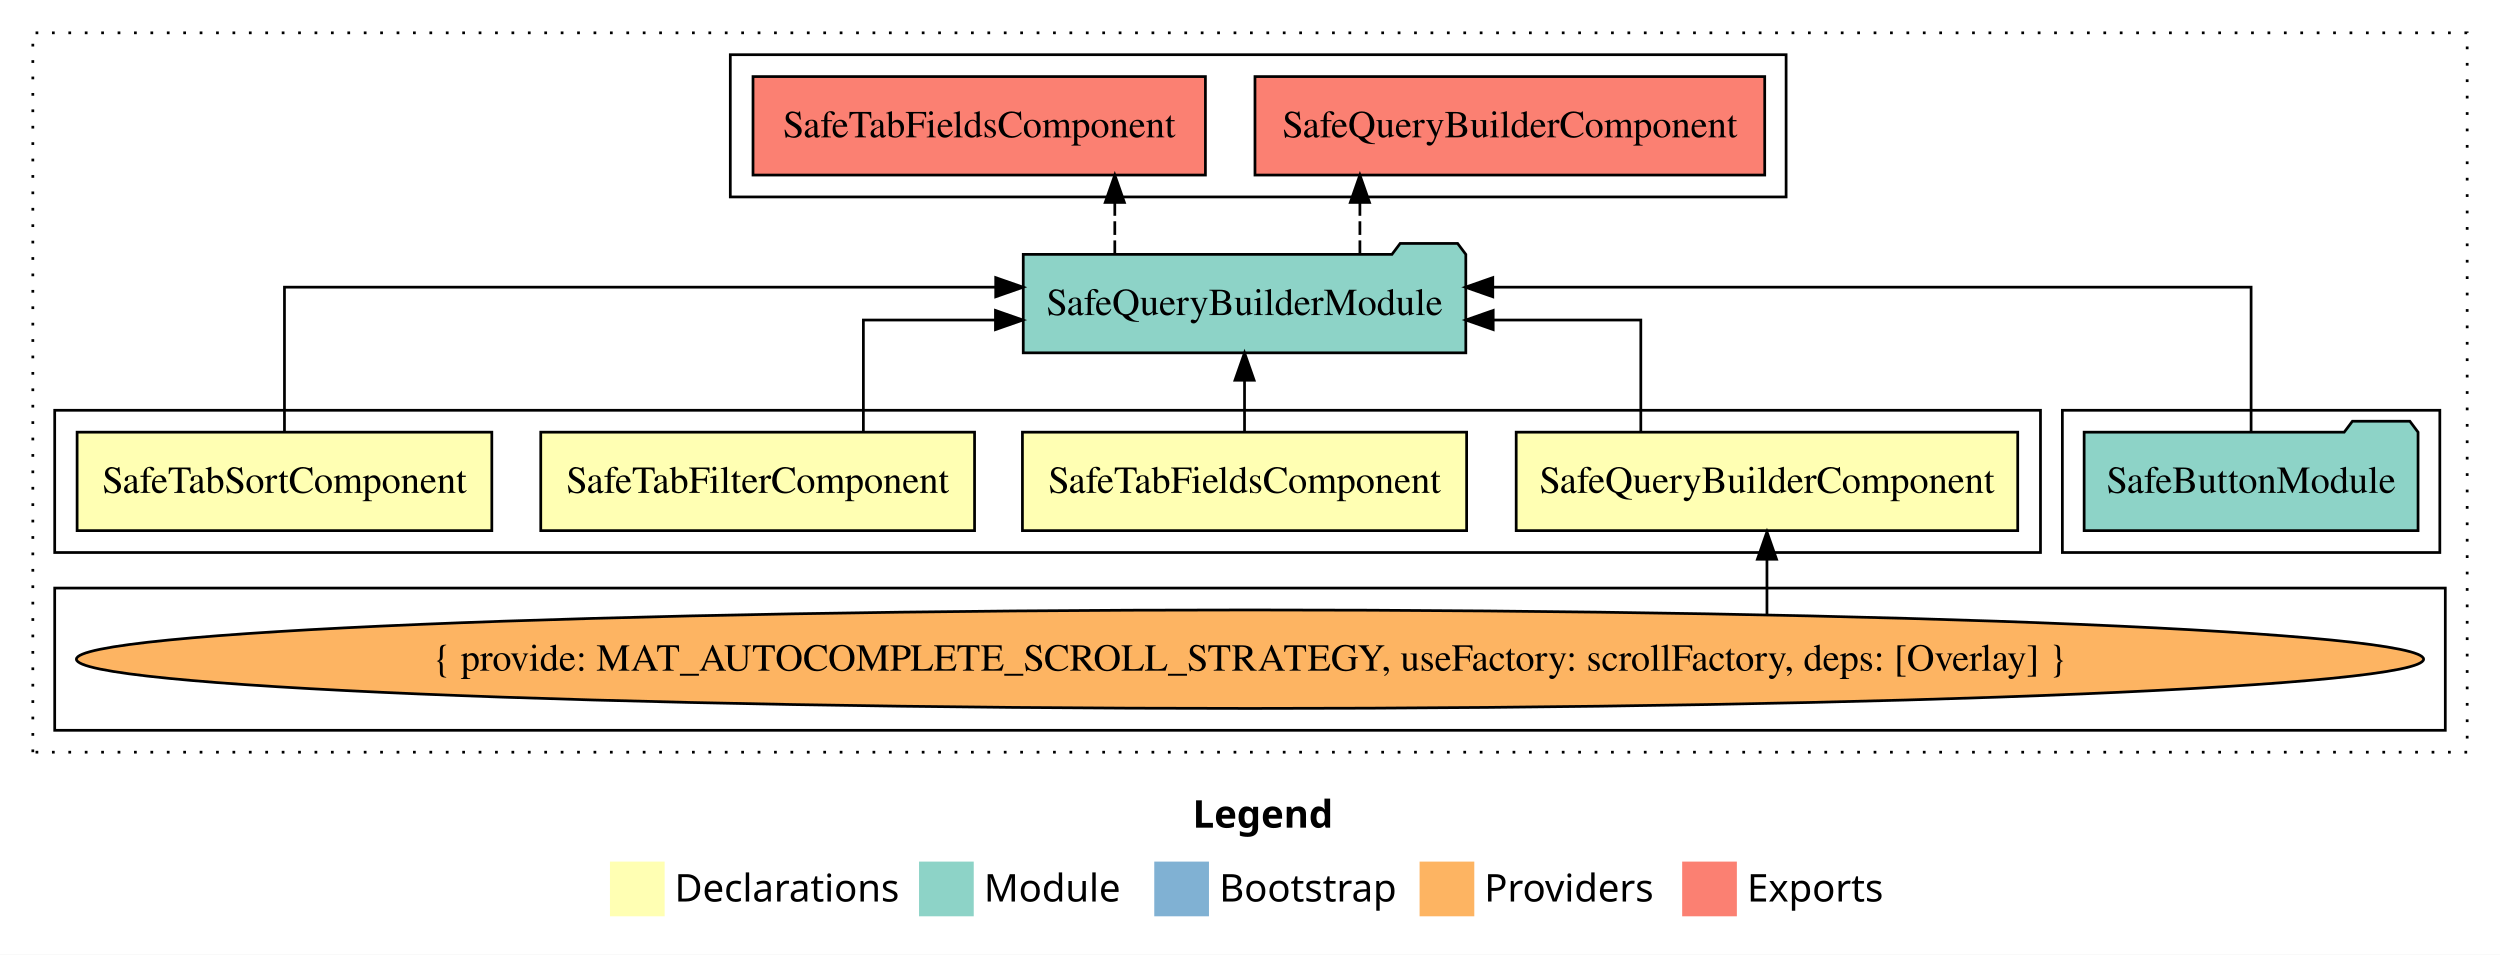
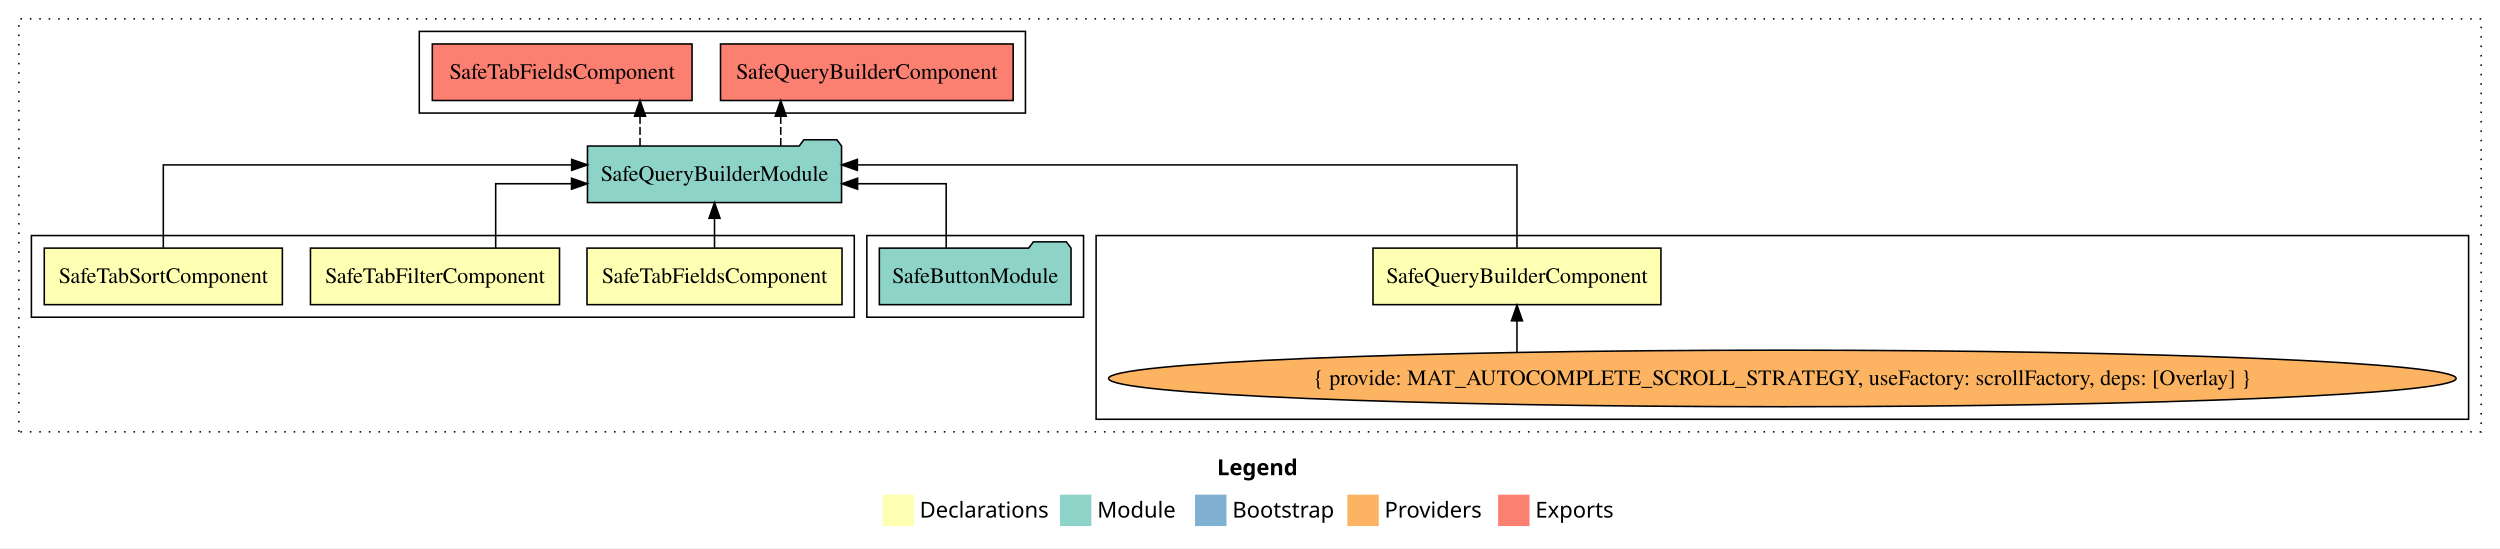
- <svg xmlns="http://www.w3.org/2000/svg" width="914pt" height="349pt" viewBox="0.00 0.00 914.00 349.00">
+ <svg xmlns="http://www.w3.org/2000/svg" width="1592pt" height="349pt" viewBox="0.00 0.00 1592.00 349.00">
  <g id="graph0" class="graph" transform="scale(1 1) rotate(0) translate(4 345)">
-     <polygon fill="white" stroke="transparent" points="-4,4 -4,-345 910,-345 910,4 -4,4" />
-     <text text-anchor="start" x="432.01" y="-42.4" font-family="sans-serif" font-weight="bold" font-size="14.00">Legend</text>
-     <polygon fill="#ffffb3" stroke="transparent" points="219,-10 219,-30 239,-30 239,-10 219,-10" />
-     <text text-anchor="start" x="242.63" y="-15.4" font-family="sans-serif" font-size="14.00">  Declarations</text>
-     <polygon fill="#8dd3c7" stroke="transparent" points="332,-10 332,-30 352,-30 352,-10 332,-10" />
-     <text text-anchor="start" x="355.73" y="-15.4" font-family="sans-serif" font-size="14.00">  Module</text>
-     <polygon fill="#80b1d3" stroke="transparent" points="418,-10 418,-30 438,-30 438,-10 418,-10" />
-     <text text-anchor="start" x="441.78" y="-15.4" font-family="sans-serif" font-size="14.00">  Bootstrap</text>
-     <polygon fill="#fdb462" stroke="transparent" points="515,-10 515,-30 535,-30 535,-10 515,-10" />
-     <text text-anchor="start" x="538.67" y="-15.4" font-family="sans-serif" font-size="14.00">  Providers</text>
-     <polygon fill="#fb8072" stroke="transparent" points="611,-10 611,-30 631,-30 631,-10 611,-10" />
-     <text text-anchor="start" x="634.73" y="-15.4" font-family="sans-serif" font-size="14.00">  Exports</text>
+     <polygon fill="white" stroke="transparent" points="-4,4 -4,-345 1588,-345 1588,4 -4,4" />
+     <text text-anchor="start" x="771.01" y="-42.4" font-family="sans-serif" font-weight="bold" font-size="14.00">Legend</text>
+     <polygon fill="#ffffb3" stroke="transparent" points="558,-10 558,-30 578,-30 578,-10 558,-10" />
+     <text text-anchor="start" x="581.63" y="-15.4" font-family="sans-serif" font-size="14.00">  Declarations</text>
+     <polygon fill="#8dd3c7" stroke="transparent" points="671,-10 671,-30 691,-30 691,-10 671,-10" />
+     <text text-anchor="start" x="694.73" y="-15.4" font-family="sans-serif" font-size="14.00">  Module</text>
+     <polygon fill="#80b1d3" stroke="transparent" points="757,-10 757,-30 777,-30 777,-10 757,-10" />
+     <text text-anchor="start" x="780.78" y="-15.4" font-family="sans-serif" font-size="14.00">  Bootstrap</text>
+     <polygon fill="#fdb462" stroke="transparent" points="854,-10 854,-30 874,-30 874,-10 854,-10" />
+     <text text-anchor="start" x="877.67" y="-15.4" font-family="sans-serif" font-size="14.00">  Providers</text>
+     <polygon fill="#fb8072" stroke="transparent" points="950,-10 950,-30 970,-30 970,-10 950,-10" />
+     <text text-anchor="start" x="973.73" y="-15.4" font-family="sans-serif" font-size="14.00">  Exports</text>
    <g id="clust1" class="cluster">
-       <polygon fill="none" stroke="black" stroke-dasharray="1,5" points="8,-70 8,-333 898,-333 898,-70 8,-70" />
+       <polygon fill="none" stroke="black" stroke-dasharray="1,5" points="8,-70 8,-333 1576,-333 1576,-70 8,-70" />
+     </g>
+     <g id="clust3" class="cluster">
+       <polygon fill="none" stroke="black" points="694,-78 694,-195 1568,-195 1568,-78 694,-78" />
+     </g>
+     <g id="clust7" class="cluster">
+       <polygon fill="none" stroke="black" points="548,-143 548,-195 686,-195 686,-143 548,-143" />
    </g>
    <g id="clust2" class="cluster">
-       <polygon fill="none" stroke="black" points="16,-143 16,-195 742,-195 742,-143 16,-143" />
-     </g>
-     <g id="clust7" class="cluster">
-       <polygon fill="none" stroke="black" points="750,-143 750,-195 888,-195 888,-143 750,-143" />
+       <polygon fill="none" stroke="black" points="16,-143 16,-195 540,-195 540,-143 16,-143" />
    </g>
    <g id="clust8" class="cluster">
      <polygon fill="none" stroke="black" points="263,-273 263,-325 649,-325 649,-273 263,-273" />
    </g>
-     <g id="clust3" class="cluster">
-       <polygon fill="none" stroke="black" points="16,-78 16,-130 890,-130 890,-78 16,-78" />
-     </g>
    <g id="node1" class="node">
-       <polygon fill="#ffffb3" stroke="black" points="733.68,-187 550.32,-187 550.32,-151 733.68,-151 733.68,-187" />
-       <text text-anchor="middle" x="642" y="-164.8" font-family="Times,serif" font-size="14.00">SafeQueryBuilderComponent</text>
+       <polygon fill="#ffffb3" stroke="black" points="1053.68,-187 870.32,-187 870.32,-151 1053.68,-151 1053.68,-187" />
+       <text text-anchor="middle" x="962" y="-164.8" font-family="Times,serif" font-size="14.00">SafeQueryBuilderComponent</text>
    </g>
    <g id="node5" class="node">
      <polygon fill="#8dd3c7" stroke="black" points="531.9,-252 528.9,-256 507.9,-256 504.9,-252 370.1,-252 370.1,-216 531.9,-216 531.9,-252" />
      <text text-anchor="middle" x="451" y="-229.8" font-family="Times,serif" font-size="14.00">SafeQueryBuilderModule</text>
    </g>
    <g id="edge1" class="edge">
-       <path fill="none" stroke="black" d="M595.88,-187.02C595.88,-204.37 595.88,-228 595.88,-228 595.88,-228 541.91,-228 541.91,-228" />
-       <polygon fill="black" stroke="black" points="541.91,-224.5 531.91,-228 541.91,-231.5 541.91,-224.5" />
+       <path fill="none" stroke="black" d="M962,-187.28C962,-208.32 962,-240 962,-240 962,-240 541.97,-240 541.97,-240" />
+       <polygon fill="black" stroke="black" points="541.97,-236.5 531.97,-240 541.97,-243.5 541.97,-236.5" />
    </g>
    <g id="node2" class="node">
      <polygon fill="#ffffb3" stroke="black" points="532.2,-187 369.8,-187 369.8,-151 532.2,-151 532.2,-187" />
      <text text-anchor="middle" x="451" y="-164.8" font-family="Times,serif" font-size="14.00">SafeTabFieldsComponent</text>
    </g>
    <g id="edge3" class="edge">
      <path fill="none" stroke="black" d="M451,-187.11C451,-187.11 451,-205.99 451,-205.99" />
      <polygon fill="black" stroke="black" points="447.5,-205.99 451,-215.99 454.5,-205.99 447.5,-205.99" />
    </g>
    <g id="node3" class="node">
      <polygon fill="#ffffb3" stroke="black" points="352.3,-187 193.7,-187 193.7,-151 352.3,-151 352.3,-187" />
      <text text-anchor="middle" x="273" y="-164.8" font-family="Times,serif" font-size="14.00">SafeTabFilterComponent</text>
    </g>
    <g id="edge4" class="edge">
      <path fill="none" stroke="black" d="M311.65,-187.02C311.65,-204.37 311.65,-228 311.65,-228 311.65,-228 359.94,-228 359.94,-228" />
      <polygon fill="black" stroke="black" points="359.94,-231.5 369.94,-228 359.94,-224.5 359.94,-231.5" />
    </g>
    <g id="node4" class="node">
      <polygon fill="#ffffb3" stroke="black" points="175.81,-187 24.19,-187 24.19,-151 175.81,-151 175.81,-187" />
      <text text-anchor="middle" x="100" y="-164.8" font-family="Times,serif" font-size="14.00">SafeTabSortComponent</text>
    </g>
    <g id="edge5" class="edge">
      <path fill="none" stroke="black" d="M100,-187.28C100,-208.32 100,-240 100,-240 100,-240 360.03,-240 360.03,-240" />
      <polygon fill="black" stroke="black" points="360.03,-243.5 370.03,-240 360.03,-236.5 360.03,-243.5" />
    </g>
    <g id="node8" class="node">
      <polygon fill="#fb8072" stroke="black" points="641.18,-317 454.82,-317 454.82,-281 641.18,-281 641.18,-317" />
      <text text-anchor="middle" x="548" y="-294.8" font-family="Times,serif" font-size="14.00">SafeQueryBuilderComponent </text>
    </g>
    <g id="edge7" class="edge">
      <path fill="none" stroke="black" stroke-dasharray="5,2" d="M493.18,-252.11C493.18,-252.11 493.18,-270.99 493.18,-270.99" />
      <polygon fill="black" stroke="black" points="489.68,-270.99 493.18,-280.99 496.68,-270.99 489.68,-270.99" />
    </g>
    <g id="node9" class="node">
      <polygon fill="#fb8072" stroke="black" points="436.7,-317 271.3,-317 271.3,-281 436.7,-281 436.7,-317" />
      <text text-anchor="middle" x="354" y="-294.8" font-family="Times,serif" font-size="14.00">SafeTabFieldsComponent </text>
    </g>
    <g id="edge8" class="edge">
      <path fill="none" stroke="black" stroke-dasharray="5,2" d="M403.57,-252.11C403.57,-252.11 403.57,-270.99 403.57,-270.99" />
      <polygon fill="black" stroke="black" points="400.07,-270.99 403.57,-280.99 407.07,-270.99 400.07,-270.99" />
    </g>
    <g id="node6" class="node">
-       <ellipse fill="#fdb462" stroke="black" cx="453" cy="-104" rx="429.07" ry="18" />
-       <text text-anchor="middle" x="453" y="-99.8" font-family="Times,serif" font-size="14.00">{ provide: MAT_AUTOCOMPLETE_SCROLL_STRATEGY, useFactory: scrollFactory, deps: [Overlay] }</text>
+       <ellipse fill="#fdb462" stroke="black" cx="1131" cy="-104" rx="429.07" ry="18" />
+       <text text-anchor="middle" x="1131" y="-99.8" font-family="Times,serif" font-size="14.00">{ provide: MAT_AUTOCOMPLETE_SCROLL_STRATEGY, useFactory: scrollFactory, deps: [Overlay] }</text>
    </g>
    <g id="edge2" class="edge">
-       <path fill="none" stroke="black" d="M642,-120.4C642,-120.4 642,-140.54 642,-140.54" />
-       <polygon fill="black" stroke="black" points="638.5,-140.54 642,-150.54 645.5,-140.54 638.5,-140.54" />
+       <path fill="none" stroke="black" d="M962,-120.74C962,-120.74 962,-140.72 962,-140.72" />
+       <polygon fill="black" stroke="black" points="958.5,-140.72 962,-150.72 965.5,-140.72 958.5,-140.72" />
    </g>
    <g id="node7" class="node">
-       <polygon fill="#8dd3c7" stroke="black" points="880.04,-187 877.04,-191 856.04,-191 853.04,-187 757.96,-187 757.96,-151 880.04,-151 880.04,-187" />
-       <text text-anchor="middle" x="819" y="-164.8" font-family="Times,serif" font-size="14.00">SafeButtonModule</text>
+       <polygon fill="#8dd3c7" stroke="black" points="678.04,-187 675.04,-191 654.04,-191 651.04,-187 555.96,-187 555.96,-151 678.04,-151 678.04,-187" />
+       <text text-anchor="middle" x="617" y="-164.8" font-family="Times,serif" font-size="14.00">SafeButtonModule</text>
    </g>
    <g id="edge6" class="edge">
-       <path fill="none" stroke="black" d="M819,-187.28C819,-208.32 819,-240 819,-240 819,-240 541.76,-240 541.76,-240" />
-       <polygon fill="black" stroke="black" points="541.76,-236.5 531.76,-240 541.76,-243.5 541.76,-236.5" />
+       <path fill="none" stroke="black" d="M598.53,-187.02C598.53,-204.37 598.53,-228 598.53,-228 598.53,-228 542.1,-228 542.1,-228" />
+       <polygon fill="black" stroke="black" points="542.1,-224.5 532.1,-228 542.1,-231.5 542.1,-224.5" />
    </g>
  </g>
</svg>
